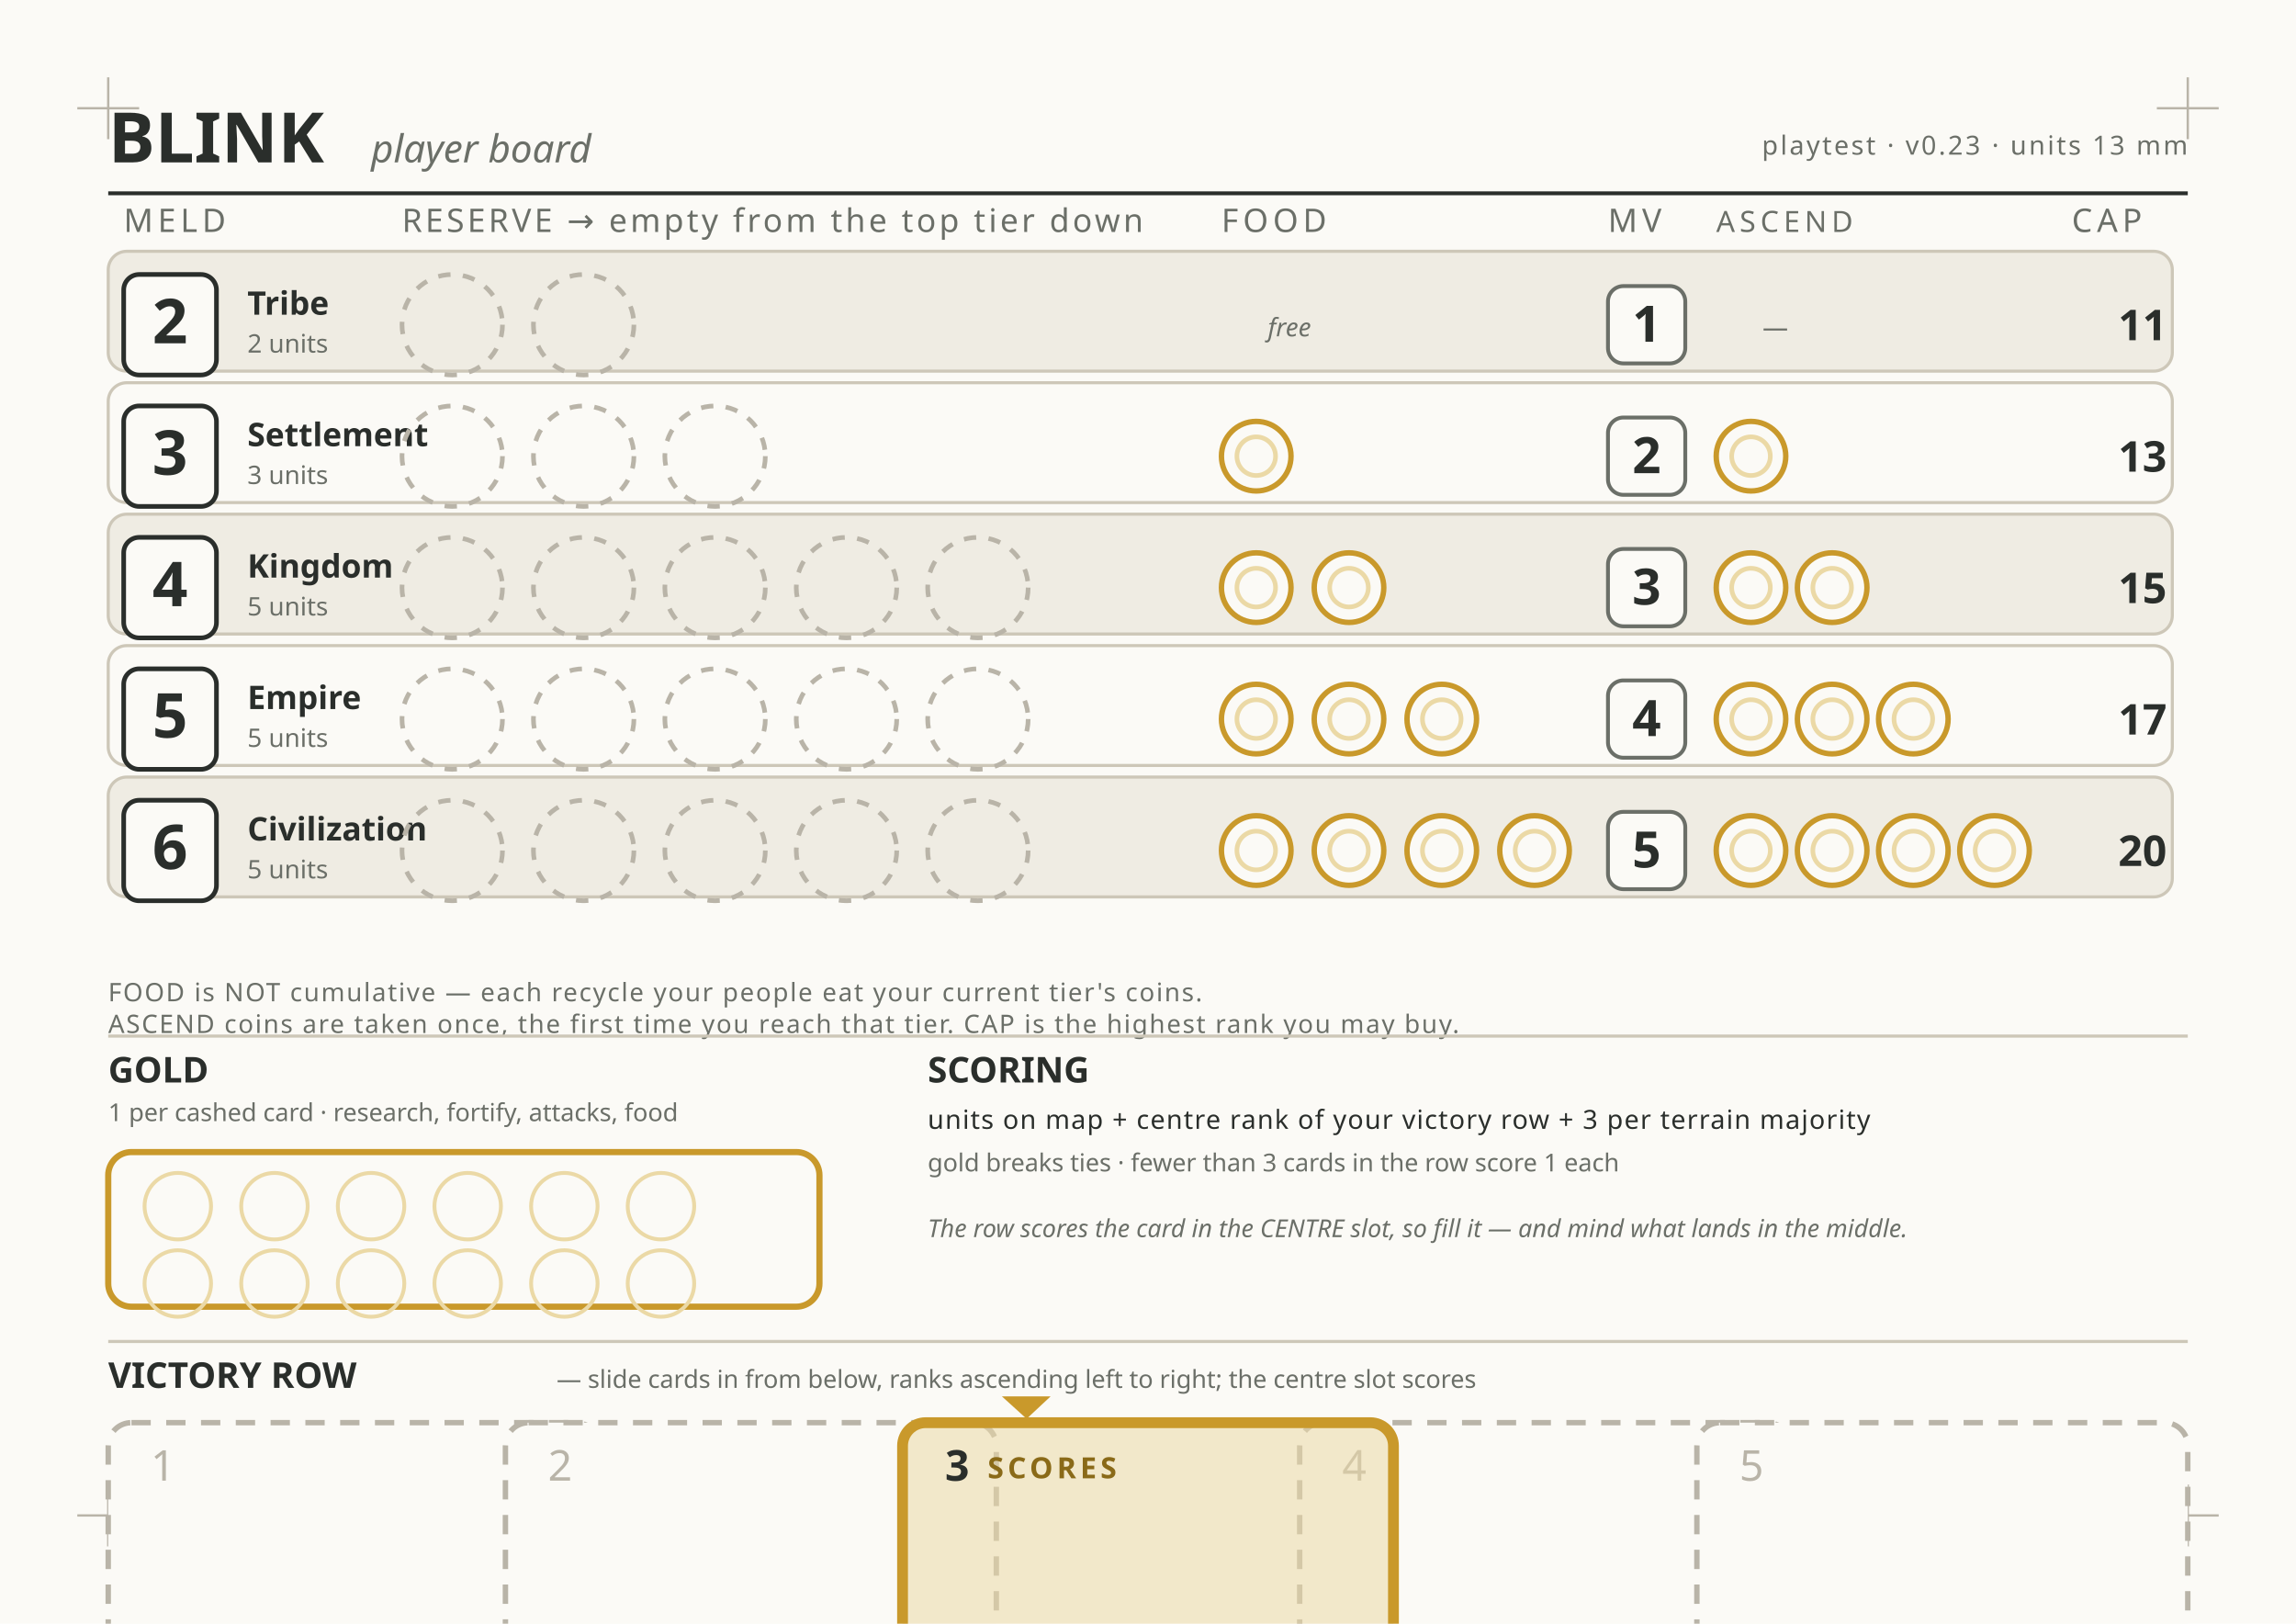
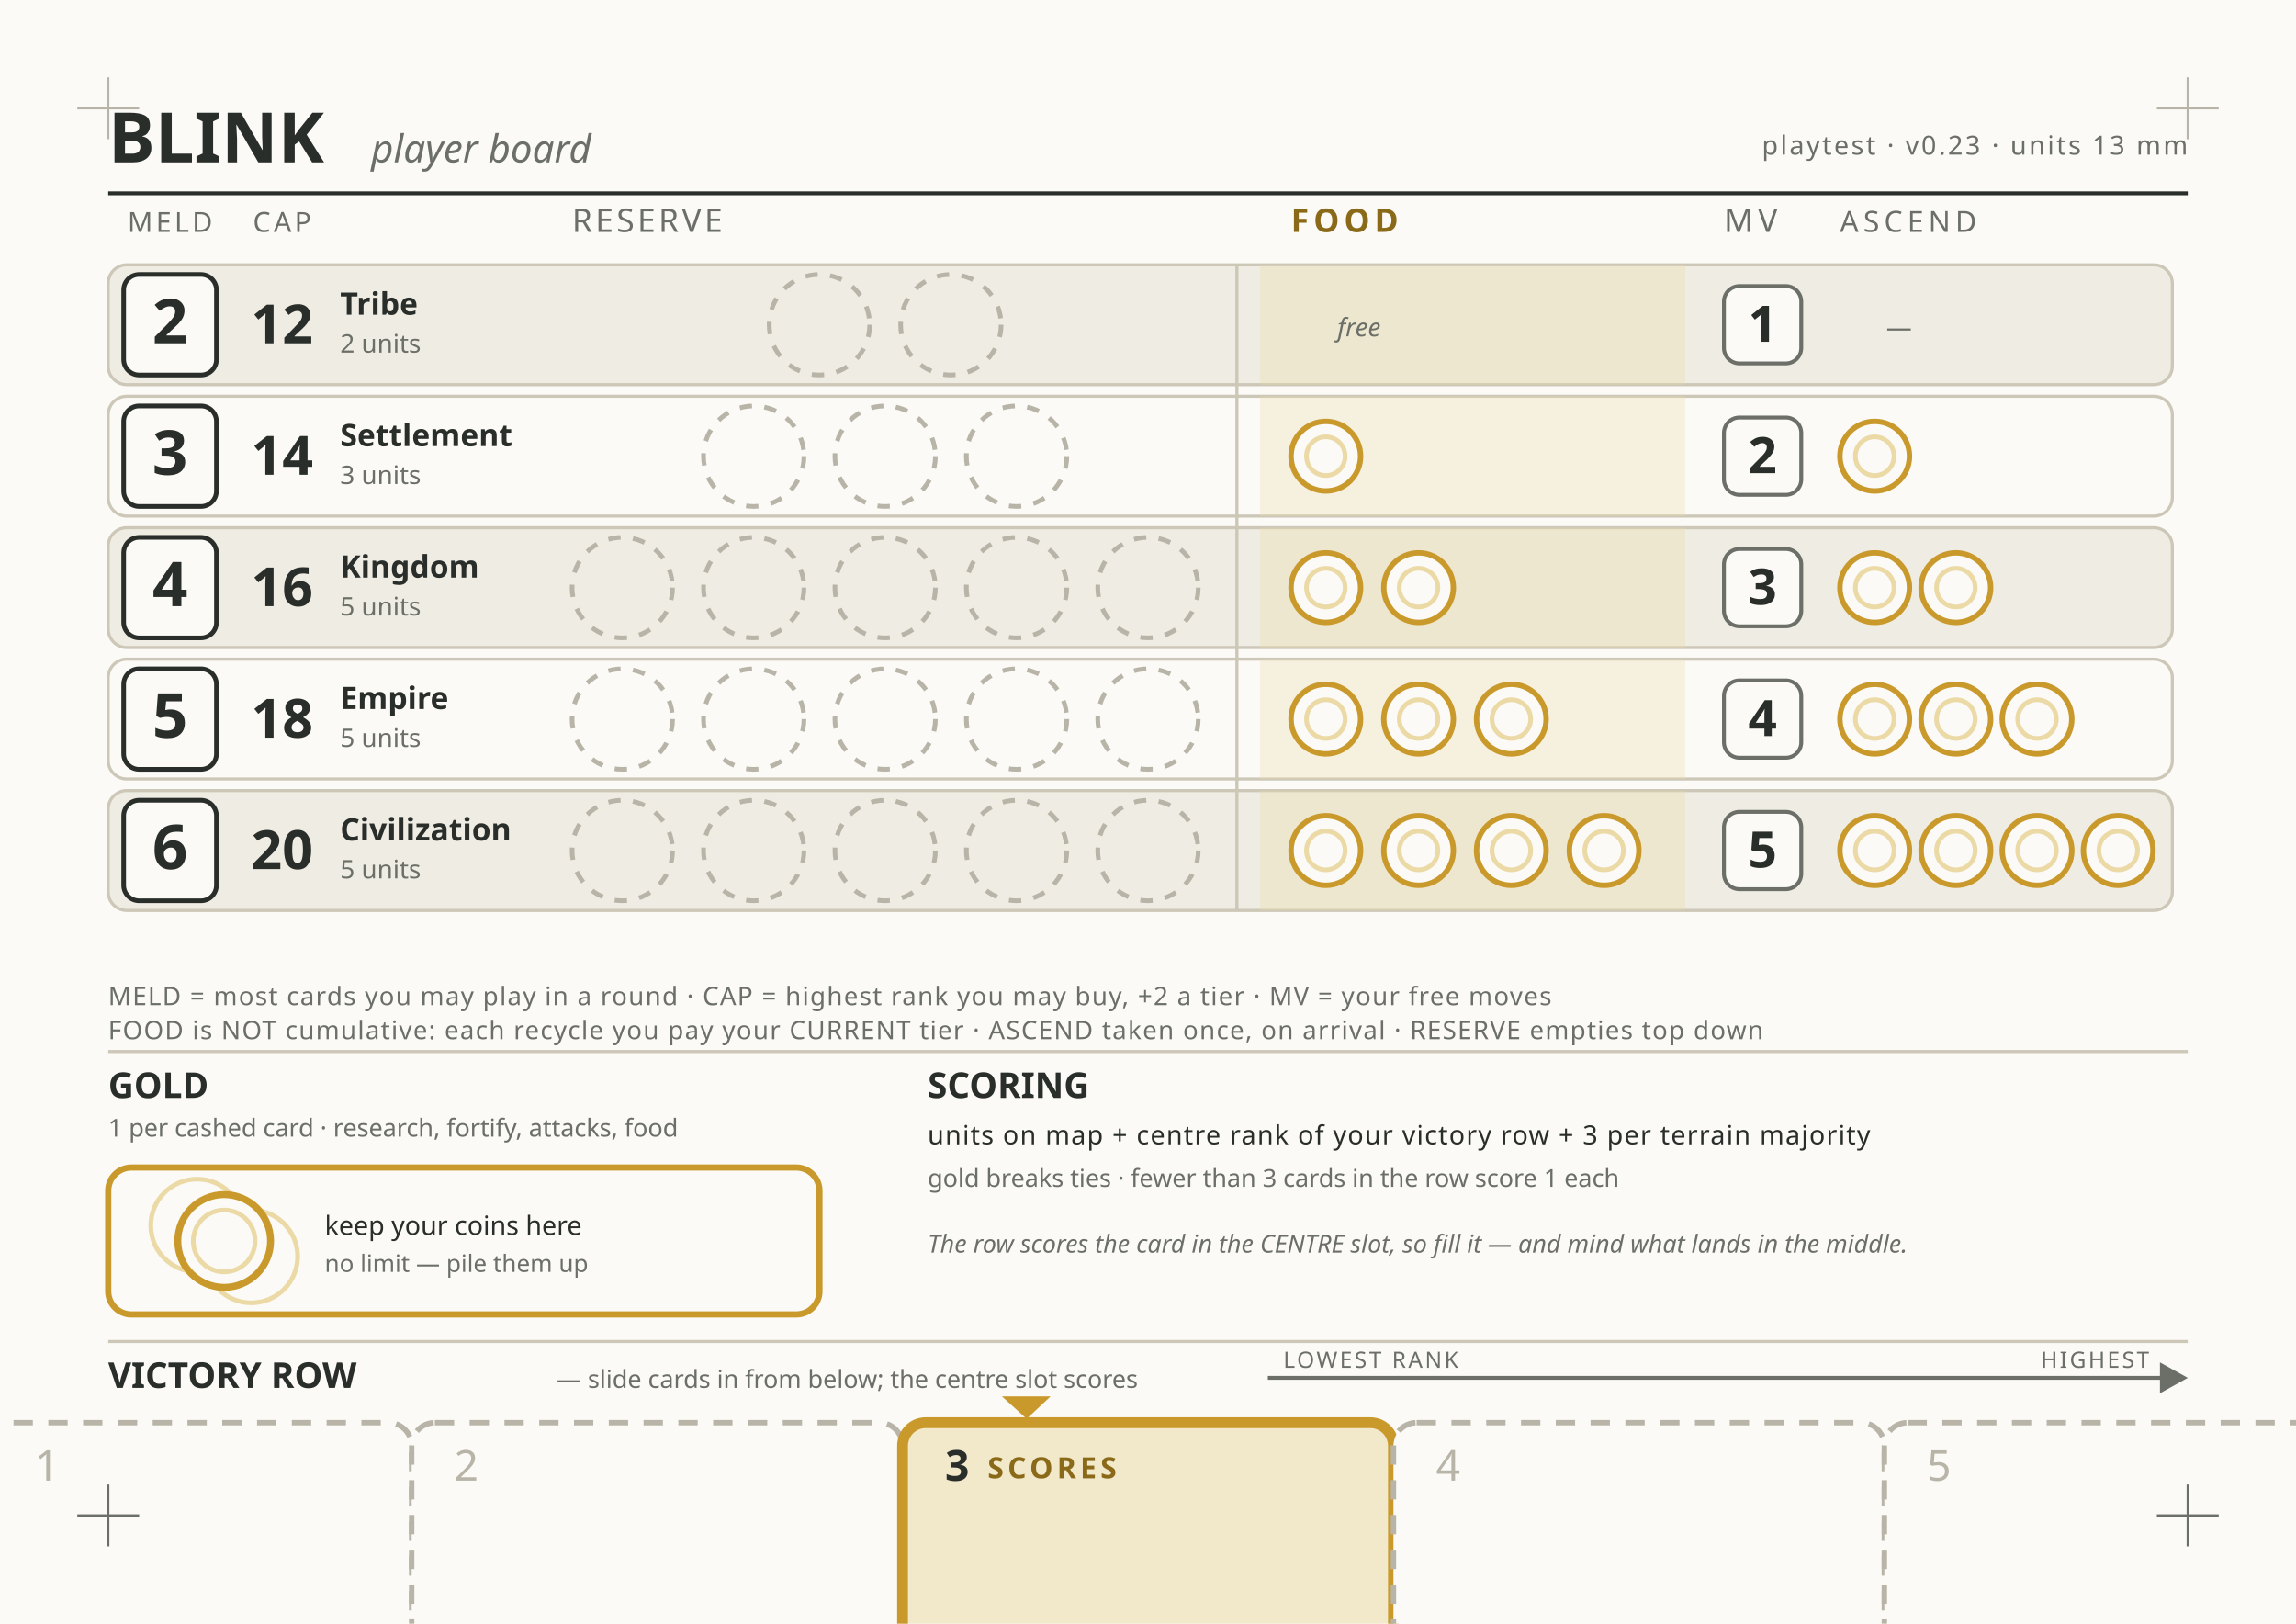
<svg xmlns="http://www.w3.org/2000/svg" width="297.0mm" height="210.0mm" viewBox="0 0 297.0 210.0">
  <rect x="0" y="0" width="297.0" height="210.0" fill="#FBFAF6" />
  <path d="M10.0 14.0 h8 M14.0 10.0 v8" stroke="#B9B4A8" stroke-width="0.3" />
  <path d="M279.0 14.0 h8 M283.0 10.0 v8" stroke="#B9B4A8" stroke-width="0.3" />
  <path d="M10.0 196.0 h8 M14.0 192.0 v8" stroke="#B9B4A8" stroke-width="0.3" />
  <path d="M279.0 196.0 h8 M283.0 192.0 v8" stroke="#B9B4A8" stroke-width="0.3" />
  <text x="14.00" y="21.00" font-family="IBM Plex Sans" font-size="9" fill="#2A2E2B" text-anchor="start" font-weight="600" letter-spacing="0" style="">BLINK</text>
  <text x="48.00" y="21.00" font-family="IBM Plex Sans" font-size="5" fill="#6B6F68" text-anchor="start" font-weight="400" letter-spacing="0" style="font-style:italic">player board</text>
  <text x="283.00" y="20.00" font-family="IBM Plex Mono" font-size="3.4" fill="#6B6F68" text-anchor="end" font-weight="400" letter-spacing="0.3" style="">playtest · v0.23 · units 13 mm</text>
  <line x1="14.0" y1="25.0" x2="283.0" y2="25.0" stroke="#2A2E2B" stroke-width="0.5" />
-   <text x="158.00" y="30.00" font-family="IBM Plex Mono" font-size="4.2" fill="#6B6F68" text-anchor="start" font-weight="400" letter-spacing="0.6" style="">FOOD</text>
-   <text x="208.00" y="30.00" font-family="IBM Plex Mono" font-size="4.2" fill="#6B6F68" text-anchor="start" font-weight="400" letter-spacing="0.6" style="">MV</text>
-   <text x="222.00" y="30.00" font-family="IBM Plex Mono" font-size="3.8" fill="#6B6F68" text-anchor="start" font-weight="400" letter-spacing="0.6" style="">ASCEND</text>
-   <text x="268.00" y="30.00" font-family="IBM Plex Mono" font-size="4.2" fill="#6B6F68" text-anchor="start" font-weight="400" letter-spacing="0.6" style="">CAP</text>
-   <text x="16.00" y="30.00" font-family="IBM Plex Mono" font-size="4.2" fill="#6B6F68" text-anchor="start" font-weight="400" letter-spacing="0.6" style="">MELD</text>
-   <text x="52.00" y="30.00" font-family="IBM Plex Mono" font-size="4.2" fill="#6B6F68" text-anchor="start" font-weight="400" letter-spacing="0.4" style="">RESERVE  →  empty from the top tier down</text>
-   <rect x="14.0" y="32.5" width="267.0" height="15.5" rx="2.4" fill="#EFECE3" stroke="#CDC7B8" stroke-width="0.4" />
+   <text x="22.00" y="30.00" font-family="IBM Plex Mono" font-size="3.6" fill="#6B6F68" text-anchor="middle" font-weight="400" letter-spacing="0.4" style="">MELD</text>
+   <text x="36.50" y="30.00" font-family="IBM Plex Mono" font-size="3.6" fill="#6B6F68" text-anchor="middle" font-weight="400" letter-spacing="0.4" style="">CAP</text>
+   <text x="74.00" y="30.00" font-family="IBM Plex Mono" font-size="4.2" fill="#6B6F68" text-anchor="start" font-weight="400" letter-spacing="0.4" style="">RESERVE</text>
+   <text x="167.00" y="30.00" font-family="IBM Plex Mono" font-size="4.2" fill="#8A6A18" text-anchor="start" font-weight="600" letter-spacing="0.6" style="">FOOD</text>
+   <text x="223.00" y="30.00" font-family="IBM Plex Mono" font-size="4.2" fill="#6B6F68" text-anchor="start" font-weight="400" letter-spacing="0.6" style="">MV</text>
+   <text x="238.00" y="30.00" font-family="IBM Plex Mono" font-size="3.8" fill="#6B6F68" text-anchor="start" font-weight="400" letter-spacing="0.6" style="">ASCEND</text>
+   <rect x="14.0" y="34.25" width="267.0" height="15.5" rx="2.4" fill="#EFECE3" stroke="#CDC7B8" stroke-width="0.4" />
+   <rect x="163.0" y="34.25" width="55.0" height="15.5" fill="#EBD9A6" fill-opacity="0.3" />
  <rect x="16.0" y="35.5" width="12" height="13.0" rx="2" fill="#FBFAF6" stroke="#2A2E2B" stroke-width="0.6" />
  <text x="22.00" y="44.40" font-family="IBM Plex Sans" font-size="8" fill="#2A2E2B" text-anchor="middle" font-weight="600" letter-spacing="0" style="">2</text>
-   <text x="32.00" y="40.70" font-family="IBM Plex Sans" font-size="4.2" fill="#2A2E2B" text-anchor="start" font-weight="600" letter-spacing="0" style="">Tribe</text>
-   <text x="32.00" y="45.60" font-family="IBM Plex Mono" font-size="3.3" fill="#6B6F68" text-anchor="start" font-weight="400" letter-spacing="0" style="">2 units</text>
-   <circle cx="58.50" cy="42.00" r="6.50" fill="none" stroke="#B9B4A8" stroke-width="0.6" stroke-dasharray="1.6 1.6" />
-   <circle cx="75.50" cy="42.00" r="6.50" fill="none" stroke="#B9B4A8" stroke-width="0.6" stroke-dasharray="1.6 1.6" />
-   <text x="164.00" y="43.50" font-family="IBM Plex Mono" font-size="3.3" fill="#6B6F68" text-anchor="start" font-weight="400" letter-spacing="0" style="font-style:italic">free</text>
-   <rect x="208.0" y="37.0" width="10" height="10.0" rx="2" fill="#FBFAF6" stroke="#6B6F68" stroke-width="0.5" />
-   <text x="213.00" y="44.20" font-family="IBM Plex Sans" font-size="6.5" fill="#2A2E2B" text-anchor="middle" font-weight="600" letter-spacing="0" style="">1</text>
-   <text x="228.00" y="43.50" font-family="IBM Plex Mono" font-size="3.3" fill="#6B6F68" text-anchor="start" font-weight="400" letter-spacing="0" style="">—</text>
-   <text x="274.00" y="44.00" font-family="IBM Plex Sans" font-size="5.5" fill="#2A2E2B" text-anchor="start" font-weight="600" letter-spacing="0" style="">11</text>
-   <rect x="14.0" y="49.5" width="267.0" height="15.5" rx="2.4" fill="#FBFAF6" stroke="#CDC7B8" stroke-width="0.4" />
+   <text x="36.50" y="44.40" font-family="IBM Plex Sans" font-size="7" fill="#2A2E2B" text-anchor="middle" font-weight="600" letter-spacing="0" style="">12</text>
+   <text x="44.00" y="40.70" font-family="IBM Plex Sans" font-size="4.0" fill="#2A2E2B" text-anchor="start" font-weight="600" letter-spacing="0" style="">Tribe</text>
+   <text x="44.00" y="45.60" font-family="IBM Plex Mono" font-size="3.3" fill="#6B6F68" text-anchor="start" font-weight="400" letter-spacing="0" style="">2 units</text>
+   <circle cx="106.00" cy="42.00" r="6.50" fill="none" stroke="#B9B4A8" stroke-width="0.6" stroke-dasharray="1.6 1.6" />
+   <circle cx="123.00" cy="42.00" r="6.50" fill="none" stroke="#B9B4A8" stroke-width="0.6" stroke-dasharray="1.6 1.6" />
+   <text x="173.00" y="43.50" font-family="IBM Plex Mono" font-size="3.3" fill="#6B6F68" text-anchor="start" font-weight="400" letter-spacing="0" style="font-style:italic">free</text>
+   <rect x="223.0" y="37.0" width="10" height="10.0" rx="2" fill="#FBFAF6" stroke="#6B6F68" stroke-width="0.5" />
+   <text x="228.00" y="44.20" font-family="IBM Plex Sans" font-size="6.5" fill="#2A2E2B" text-anchor="middle" font-weight="600" letter-spacing="0" style="">1</text>
+   <text x="244.00" y="43.50" font-family="IBM Plex Mono" font-size="3.3" fill="#6B6F68" text-anchor="start" font-weight="400" letter-spacing="0" style="">—</text>
+   <rect x="14.0" y="51.25" width="267.0" height="15.5" rx="2.4" fill="#FBFAF6" stroke="#CDC7B8" stroke-width="0.4" />
+   <rect x="163.0" y="51.25" width="55.0" height="15.5" fill="#EBD9A6" fill-opacity="0.3" />
  <rect x="16.0" y="52.5" width="12" height="13.0" rx="2" fill="#FBFAF6" stroke="#2A2E2B" stroke-width="0.6" />
  <text x="22.00" y="61.40" font-family="IBM Plex Sans" font-size="8" fill="#2A2E2B" text-anchor="middle" font-weight="600" letter-spacing="0" style="">3</text>
-   <text x="32.00" y="57.70" font-family="IBM Plex Sans" font-size="4.2" fill="#2A2E2B" text-anchor="start" font-weight="600" letter-spacing="0" style="">Settlement</text>
-   <text x="32.00" y="62.60" font-family="IBM Plex Mono" font-size="3.3" fill="#6B6F68" text-anchor="start" font-weight="400" letter-spacing="0" style="">3 units</text>
-   <circle cx="58.50" cy="59.00" r="6.50" fill="none" stroke="#B9B4A8" stroke-width="0.6" stroke-dasharray="1.6 1.6" />
-   <circle cx="75.50" cy="59.00" r="6.50" fill="none" stroke="#B9B4A8" stroke-width="0.6" stroke-dasharray="1.6 1.6" />
-   <circle cx="92.50" cy="59.00" r="6.50" fill="none" stroke="#B9B4A8" stroke-width="0.6" stroke-dasharray="1.6 1.6" />
-   <circle cx="162.50" cy="59.00" r="4.50" fill="#FBFAF6" stroke="#C9992B" stroke-width="0.7" />
-   <circle cx="162.50" cy="59.00" r="2.50" fill="none" stroke="#EBD9A6" stroke-width="0.6" />
-   <rect x="208.0" y="54.0" width="10" height="10.0" rx="2" fill="#FBFAF6" stroke="#6B6F68" stroke-width="0.5" />
-   <text x="213.00" y="61.20" font-family="IBM Plex Sans" font-size="6.5" fill="#2A2E2B" text-anchor="middle" font-weight="600" letter-spacing="0" style="">2</text>
-   <circle cx="226.50" cy="59.00" r="4.50" fill="#FBFAF6" stroke="#C9992B" stroke-width="0.7" />
-   <circle cx="226.50" cy="59.00" r="2.50" fill="none" stroke="#EBD9A6" stroke-width="0.6" />
-   <text x="274.00" y="61.00" font-family="IBM Plex Sans" font-size="5.5" fill="#2A2E2B" text-anchor="start" font-weight="600" letter-spacing="0" style="">13</text>
-   <rect x="14.0" y="66.5" width="267.0" height="15.5" rx="2.4" fill="#EFECE3" stroke="#CDC7B8" stroke-width="0.4" />
+   <text x="36.50" y="61.40" font-family="IBM Plex Sans" font-size="7" fill="#2A2E2B" text-anchor="middle" font-weight="600" letter-spacing="0" style="">14</text>
+   <text x="44.00" y="57.70" font-family="IBM Plex Sans" font-size="4.0" fill="#2A2E2B" text-anchor="start" font-weight="600" letter-spacing="0" style="">Settlement</text>
+   <text x="44.00" y="62.60" font-family="IBM Plex Mono" font-size="3.3" fill="#6B6F68" text-anchor="start" font-weight="400" letter-spacing="0" style="">3 units</text>
+   <circle cx="97.50" cy="59.00" r="6.50" fill="none" stroke="#B9B4A8" stroke-width="0.6" stroke-dasharray="1.6 1.6" />
+   <circle cx="114.50" cy="59.00" r="6.50" fill="none" stroke="#B9B4A8" stroke-width="0.6" stroke-dasharray="1.6 1.6" />
+   <circle cx="131.50" cy="59.00" r="6.50" fill="none" stroke="#B9B4A8" stroke-width="0.6" stroke-dasharray="1.6 1.6" />
+   <circle cx="171.50" cy="59.00" r="4.50" fill="#FBFAF6" stroke="#C9992B" stroke-width="0.7" />
+   <circle cx="171.50" cy="59.00" r="2.50" fill="none" stroke="#EBD9A6" stroke-width="0.6" />
+   <rect x="223.0" y="54.0" width="10" height="10.0" rx="2" fill="#FBFAF6" stroke="#6B6F68" stroke-width="0.5" />
+   <text x="228.00" y="61.20" font-family="IBM Plex Sans" font-size="6.5" fill="#2A2E2B" text-anchor="middle" font-weight="600" letter-spacing="0" style="">2</text>
+   <circle cx="242.50" cy="59.00" r="4.50" fill="#FBFAF6" stroke="#C9992B" stroke-width="0.7" />
+   <circle cx="242.50" cy="59.00" r="2.50" fill="none" stroke="#EBD9A6" stroke-width="0.6" />
+   <rect x="14.0" y="68.25" width="267.0" height="15.5" rx="2.4" fill="#EFECE3" stroke="#CDC7B8" stroke-width="0.4" />
+   <rect x="163.0" y="68.25" width="55.0" height="15.5" fill="#EBD9A6" fill-opacity="0.3" />
  <rect x="16.0" y="69.5" width="12" height="13.0" rx="2" fill="#FBFAF6" stroke="#2A2E2B" stroke-width="0.6" />
  <text x="22.00" y="78.40" font-family="IBM Plex Sans" font-size="8" fill="#2A2E2B" text-anchor="middle" font-weight="600" letter-spacing="0" style="">4</text>
-   <text x="32.00" y="74.70" font-family="IBM Plex Sans" font-size="4.2" fill="#2A2E2B" text-anchor="start" font-weight="600" letter-spacing="0" style="">Kingdom</text>
-   <text x="32.00" y="79.60" font-family="IBM Plex Mono" font-size="3.3" fill="#6B6F68" text-anchor="start" font-weight="400" letter-spacing="0" style="">5 units</text>
-   <circle cx="58.50" cy="76.00" r="6.50" fill="none" stroke="#B9B4A8" stroke-width="0.6" stroke-dasharray="1.6 1.6" />
-   <circle cx="75.50" cy="76.00" r="6.50" fill="none" stroke="#B9B4A8" stroke-width="0.6" stroke-dasharray="1.6 1.6" />
-   <circle cx="92.50" cy="76.00" r="6.50" fill="none" stroke="#B9B4A8" stroke-width="0.6" stroke-dasharray="1.6 1.6" />
-   <circle cx="109.50" cy="76.00" r="6.50" fill="none" stroke="#B9B4A8" stroke-width="0.6" stroke-dasharray="1.6 1.6" />
-   <circle cx="126.50" cy="76.00" r="6.50" fill="none" stroke="#B9B4A8" stroke-width="0.6" stroke-dasharray="1.6 1.6" />
-   <circle cx="162.50" cy="76.00" r="4.50" fill="#FBFAF6" stroke="#C9992B" stroke-width="0.7" />
-   <circle cx="162.50" cy="76.00" r="2.50" fill="none" stroke="#EBD9A6" stroke-width="0.6" />
-   <circle cx="174.50" cy="76.00" r="4.50" fill="#FBFAF6" stroke="#C9992B" stroke-width="0.7" />
-   <circle cx="174.50" cy="76.00" r="2.50" fill="none" stroke="#EBD9A6" stroke-width="0.6" />
-   <rect x="208.0" y="71.0" width="10" height="10.0" rx="2" fill="#FBFAF6" stroke="#6B6F68" stroke-width="0.5" />
-   <text x="213.00" y="78.20" font-family="IBM Plex Sans" font-size="6.5" fill="#2A2E2B" text-anchor="middle" font-weight="600" letter-spacing="0" style="">3</text>
-   <circle cx="226.50" cy="76.00" r="4.50" fill="#FBFAF6" stroke="#C9992B" stroke-width="0.7" />
-   <circle cx="226.50" cy="76.00" r="2.50" fill="none" stroke="#EBD9A6" stroke-width="0.6" />
-   <circle cx="237.00" cy="76.00" r="4.50" fill="#FBFAF6" stroke="#C9992B" stroke-width="0.7" />
-   <circle cx="237.00" cy="76.00" r="2.50" fill="none" stroke="#EBD9A6" stroke-width="0.6" />
-   <text x="274.00" y="78.00" font-family="IBM Plex Sans" font-size="5.5" fill="#2A2E2B" text-anchor="start" font-weight="600" letter-spacing="0" style="">15</text>
-   <rect x="14.0" y="83.5" width="267.0" height="15.5" rx="2.4" fill="#FBFAF6" stroke="#CDC7B8" stroke-width="0.4" />
+   <text x="36.50" y="78.40" font-family="IBM Plex Sans" font-size="7" fill="#2A2E2B" text-anchor="middle" font-weight="600" letter-spacing="0" style="">16</text>
+   <text x="44.00" y="74.70" font-family="IBM Plex Sans" font-size="4.0" fill="#2A2E2B" text-anchor="start" font-weight="600" letter-spacing="0" style="">Kingdom</text>
+   <text x="44.00" y="79.60" font-family="IBM Plex Mono" font-size="3.3" fill="#6B6F68" text-anchor="start" font-weight="400" letter-spacing="0" style="">5 units</text>
+   <circle cx="80.50" cy="76.00" r="6.50" fill="none" stroke="#B9B4A8" stroke-width="0.6" stroke-dasharray="1.6 1.6" />
+   <circle cx="97.50" cy="76.00" r="6.50" fill="none" stroke="#B9B4A8" stroke-width="0.6" stroke-dasharray="1.6 1.6" />
+   <circle cx="114.50" cy="76.00" r="6.50" fill="none" stroke="#B9B4A8" stroke-width="0.6" stroke-dasharray="1.6 1.6" />
+   <circle cx="131.50" cy="76.00" r="6.50" fill="none" stroke="#B9B4A8" stroke-width="0.6" stroke-dasharray="1.6 1.6" />
+   <circle cx="148.50" cy="76.00" r="6.50" fill="none" stroke="#B9B4A8" stroke-width="0.6" stroke-dasharray="1.6 1.6" />
+   <circle cx="171.50" cy="76.00" r="4.50" fill="#FBFAF6" stroke="#C9992B" stroke-width="0.7" />
+   <circle cx="171.50" cy="76.00" r="2.50" fill="none" stroke="#EBD9A6" stroke-width="0.6" />
+   <circle cx="183.50" cy="76.00" r="4.50" fill="#FBFAF6" stroke="#C9992B" stroke-width="0.7" />
+   <circle cx="183.50" cy="76.00" r="2.50" fill="none" stroke="#EBD9A6" stroke-width="0.6" />
+   <rect x="223.0" y="71.0" width="10" height="10.0" rx="2" fill="#FBFAF6" stroke="#6B6F68" stroke-width="0.5" />
+   <text x="228.00" y="78.20" font-family="IBM Plex Sans" font-size="6.5" fill="#2A2E2B" text-anchor="middle" font-weight="600" letter-spacing="0" style="">3</text>
+   <circle cx="242.50" cy="76.00" r="4.50" fill="#FBFAF6" stroke="#C9992B" stroke-width="0.7" />
+   <circle cx="242.50" cy="76.00" r="2.50" fill="none" stroke="#EBD9A6" stroke-width="0.6" />
+   <circle cx="253.00" cy="76.00" r="4.50" fill="#FBFAF6" stroke="#C9992B" stroke-width="0.7" />
+   <circle cx="253.00" cy="76.00" r="2.50" fill="none" stroke="#EBD9A6" stroke-width="0.6" />
+   <rect x="14.0" y="85.25" width="267.0" height="15.5" rx="2.4" fill="#FBFAF6" stroke="#CDC7B8" stroke-width="0.4" />
+   <rect x="163.0" y="85.25" width="55.0" height="15.5" fill="#EBD9A6" fill-opacity="0.3" />
  <rect x="16.0" y="86.5" width="12" height="13.0" rx="2" fill="#FBFAF6" stroke="#2A2E2B" stroke-width="0.6" />
  <text x="22.00" y="95.40" font-family="IBM Plex Sans" font-size="8" fill="#2A2E2B" text-anchor="middle" font-weight="600" letter-spacing="0" style="">5</text>
-   <text x="32.00" y="91.70" font-family="IBM Plex Sans" font-size="4.2" fill="#2A2E2B" text-anchor="start" font-weight="600" letter-spacing="0" style="">Empire</text>
-   <text x="32.00" y="96.60" font-family="IBM Plex Mono" font-size="3.3" fill="#6B6F68" text-anchor="start" font-weight="400" letter-spacing="0" style="">5 units</text>
-   <circle cx="58.50" cy="93.00" r="6.50" fill="none" stroke="#B9B4A8" stroke-width="0.6" stroke-dasharray="1.6 1.6" />
-   <circle cx="75.50" cy="93.00" r="6.50" fill="none" stroke="#B9B4A8" stroke-width="0.6" stroke-dasharray="1.6 1.6" />
-   <circle cx="92.50" cy="93.00" r="6.50" fill="none" stroke="#B9B4A8" stroke-width="0.6" stroke-dasharray="1.6 1.6" />
-   <circle cx="109.50" cy="93.00" r="6.50" fill="none" stroke="#B9B4A8" stroke-width="0.6" stroke-dasharray="1.6 1.6" />
-   <circle cx="126.50" cy="93.00" r="6.50" fill="none" stroke="#B9B4A8" stroke-width="0.6" stroke-dasharray="1.6 1.6" />
-   <circle cx="162.50" cy="93.00" r="4.50" fill="#FBFAF6" stroke="#C9992B" stroke-width="0.7" />
-   <circle cx="162.50" cy="93.00" r="2.50" fill="none" stroke="#EBD9A6" stroke-width="0.6" />
-   <circle cx="174.50" cy="93.00" r="4.50" fill="#FBFAF6" stroke="#C9992B" stroke-width="0.7" />
-   <circle cx="174.50" cy="93.00" r="2.50" fill="none" stroke="#EBD9A6" stroke-width="0.6" />
-   <circle cx="186.50" cy="93.00" r="4.50" fill="#FBFAF6" stroke="#C9992B" stroke-width="0.7" />
-   <circle cx="186.50" cy="93.00" r="2.50" fill="none" stroke="#EBD9A6" stroke-width="0.6" />
-   <rect x="208.0" y="88.0" width="10" height="10.0" rx="2" fill="#FBFAF6" stroke="#6B6F68" stroke-width="0.5" />
-   <text x="213.00" y="95.20" font-family="IBM Plex Sans" font-size="6.5" fill="#2A2E2B" text-anchor="middle" font-weight="600" letter-spacing="0" style="">4</text>
-   <circle cx="226.50" cy="93.00" r="4.50" fill="#FBFAF6" stroke="#C9992B" stroke-width="0.7" />
-   <circle cx="226.50" cy="93.00" r="2.50" fill="none" stroke="#EBD9A6" stroke-width="0.6" />
-   <circle cx="237.00" cy="93.00" r="4.50" fill="#FBFAF6" stroke="#C9992B" stroke-width="0.7" />
-   <circle cx="237.00" cy="93.00" r="2.50" fill="none" stroke="#EBD9A6" stroke-width="0.6" />
-   <circle cx="247.50" cy="93.00" r="4.50" fill="#FBFAF6" stroke="#C9992B" stroke-width="0.7" />
-   <circle cx="247.50" cy="93.00" r="2.50" fill="none" stroke="#EBD9A6" stroke-width="0.6" />
-   <text x="274.00" y="95.00" font-family="IBM Plex Sans" font-size="5.5" fill="#2A2E2B" text-anchor="start" font-weight="600" letter-spacing="0" style="">17</text>
-   <rect x="14.0" y="100.5" width="267.0" height="15.5" rx="2.4" fill="#EFECE3" stroke="#CDC7B8" stroke-width="0.4" />
+   <text x="36.50" y="95.40" font-family="IBM Plex Sans" font-size="7" fill="#2A2E2B" text-anchor="middle" font-weight="600" letter-spacing="0" style="">18</text>
+   <text x="44.00" y="91.70" font-family="IBM Plex Sans" font-size="4.0" fill="#2A2E2B" text-anchor="start" font-weight="600" letter-spacing="0" style="">Empire</text>
+   <text x="44.00" y="96.60" font-family="IBM Plex Mono" font-size="3.3" fill="#6B6F68" text-anchor="start" font-weight="400" letter-spacing="0" style="">5 units</text>
+   <circle cx="80.50" cy="93.00" r="6.50" fill="none" stroke="#B9B4A8" stroke-width="0.6" stroke-dasharray="1.6 1.6" />
+   <circle cx="97.50" cy="93.00" r="6.50" fill="none" stroke="#B9B4A8" stroke-width="0.6" stroke-dasharray="1.6 1.6" />
+   <circle cx="114.50" cy="93.00" r="6.50" fill="none" stroke="#B9B4A8" stroke-width="0.6" stroke-dasharray="1.6 1.6" />
+   <circle cx="131.50" cy="93.00" r="6.50" fill="none" stroke="#B9B4A8" stroke-width="0.6" stroke-dasharray="1.6 1.6" />
+   <circle cx="148.50" cy="93.00" r="6.50" fill="none" stroke="#B9B4A8" stroke-width="0.6" stroke-dasharray="1.6 1.6" />
+   <circle cx="171.50" cy="93.00" r="4.50" fill="#FBFAF6" stroke="#C9992B" stroke-width="0.7" />
+   <circle cx="171.50" cy="93.00" r="2.50" fill="none" stroke="#EBD9A6" stroke-width="0.6" />
+   <circle cx="183.50" cy="93.00" r="4.50" fill="#FBFAF6" stroke="#C9992B" stroke-width="0.7" />
+   <circle cx="183.50" cy="93.00" r="2.50" fill="none" stroke="#EBD9A6" stroke-width="0.6" />
+   <circle cx="195.50" cy="93.00" r="4.50" fill="#FBFAF6" stroke="#C9992B" stroke-width="0.7" />
+   <circle cx="195.50" cy="93.00" r="2.50" fill="none" stroke="#EBD9A6" stroke-width="0.6" />
+   <rect x="223.0" y="88.0" width="10" height="10.0" rx="2" fill="#FBFAF6" stroke="#6B6F68" stroke-width="0.5" />
+   <text x="228.00" y="95.20" font-family="IBM Plex Sans" font-size="6.5" fill="#2A2E2B" text-anchor="middle" font-weight="600" letter-spacing="0" style="">4</text>
+   <circle cx="242.50" cy="93.00" r="4.50" fill="#FBFAF6" stroke="#C9992B" stroke-width="0.7" />
+   <circle cx="242.50" cy="93.00" r="2.50" fill="none" stroke="#EBD9A6" stroke-width="0.6" />
+   <circle cx="253.00" cy="93.00" r="4.50" fill="#FBFAF6" stroke="#C9992B" stroke-width="0.7" />
+   <circle cx="253.00" cy="93.00" r="2.50" fill="none" stroke="#EBD9A6" stroke-width="0.6" />
+   <circle cx="263.50" cy="93.00" r="4.50" fill="#FBFAF6" stroke="#C9992B" stroke-width="0.7" />
+   <circle cx="263.50" cy="93.00" r="2.50" fill="none" stroke="#EBD9A6" stroke-width="0.6" />
+   <rect x="14.0" y="102.25" width="267.0" height="15.5" rx="2.4" fill="#EFECE3" stroke="#CDC7B8" stroke-width="0.4" />
+   <rect x="163.0" y="102.25" width="55.0" height="15.5" fill="#EBD9A6" fill-opacity="0.3" />
  <rect x="16.0" y="103.5" width="12" height="13.0" rx="2" fill="#FBFAF6" stroke="#2A2E2B" stroke-width="0.6" />
  <text x="22.00" y="112.40" font-family="IBM Plex Sans" font-size="8" fill="#2A2E2B" text-anchor="middle" font-weight="600" letter-spacing="0" style="">6</text>
-   <text x="32.00" y="108.70" font-family="IBM Plex Sans" font-size="4.2" fill="#2A2E2B" text-anchor="start" font-weight="600" letter-spacing="0" style="">Civilization</text>
-   <text x="32.00" y="113.60" font-family="IBM Plex Mono" font-size="3.3" fill="#6B6F68" text-anchor="start" font-weight="400" letter-spacing="0" style="">5 units</text>
-   <circle cx="58.50" cy="110.00" r="6.50" fill="none" stroke="#B9B4A8" stroke-width="0.6" stroke-dasharray="1.6 1.6" />
-   <circle cx="75.50" cy="110.00" r="6.50" fill="none" stroke="#B9B4A8" stroke-width="0.6" stroke-dasharray="1.6 1.6" />
-   <circle cx="92.50" cy="110.00" r="6.50" fill="none" stroke="#B9B4A8" stroke-width="0.6" stroke-dasharray="1.6 1.6" />
-   <circle cx="109.50" cy="110.00" r="6.50" fill="none" stroke="#B9B4A8" stroke-width="0.6" stroke-dasharray="1.6 1.6" />
-   <circle cx="126.50" cy="110.00" r="6.50" fill="none" stroke="#B9B4A8" stroke-width="0.6" stroke-dasharray="1.6 1.6" />
-   <circle cx="162.50" cy="110.00" r="4.50" fill="#FBFAF6" stroke="#C9992B" stroke-width="0.7" />
-   <circle cx="162.50" cy="110.00" r="2.50" fill="none" stroke="#EBD9A6" stroke-width="0.6" />
-   <circle cx="174.50" cy="110.00" r="4.50" fill="#FBFAF6" stroke="#C9992B" stroke-width="0.7" />
-   <circle cx="174.50" cy="110.00" r="2.50" fill="none" stroke="#EBD9A6" stroke-width="0.6" />
-   <circle cx="186.50" cy="110.00" r="4.50" fill="#FBFAF6" stroke="#C9992B" stroke-width="0.7" />
-   <circle cx="186.50" cy="110.00" r="2.50" fill="none" stroke="#EBD9A6" stroke-width="0.6" />
-   <circle cx="198.50" cy="110.00" r="4.50" fill="#FBFAF6" stroke="#C9992B" stroke-width="0.7" />
-   <circle cx="198.50" cy="110.00" r="2.50" fill="none" stroke="#EBD9A6" stroke-width="0.6" />
-   <rect x="208.0" y="105.0" width="10" height="10.0" rx="2" fill="#FBFAF6" stroke="#6B6F68" stroke-width="0.5" />
-   <text x="213.00" y="112.20" font-family="IBM Plex Sans" font-size="6.5" fill="#2A2E2B" text-anchor="middle" font-weight="600" letter-spacing="0" style="">5</text>
-   <circle cx="226.50" cy="110.00" r="4.50" fill="#FBFAF6" stroke="#C9992B" stroke-width="0.7" />
-   <circle cx="226.50" cy="110.00" r="2.50" fill="none" stroke="#EBD9A6" stroke-width="0.6" />
-   <circle cx="237.00" cy="110.00" r="4.50" fill="#FBFAF6" stroke="#C9992B" stroke-width="0.7" />
-   <circle cx="237.00" cy="110.00" r="2.50" fill="none" stroke="#EBD9A6" stroke-width="0.6" />
-   <circle cx="247.50" cy="110.00" r="4.50" fill="#FBFAF6" stroke="#C9992B" stroke-width="0.7" />
-   <circle cx="247.50" cy="110.00" r="2.50" fill="none" stroke="#EBD9A6" stroke-width="0.6" />
-   <circle cx="258.00" cy="110.00" r="4.50" fill="#FBFAF6" stroke="#C9992B" stroke-width="0.7" />
-   <circle cx="258.00" cy="110.00" r="2.50" fill="none" stroke="#EBD9A6" stroke-width="0.6" />
-   <text x="274.00" y="112.00" font-family="IBM Plex Sans" font-size="5.5" fill="#2A2E2B" text-anchor="start" font-weight="600" letter-spacing="0" style="">20</text>
-   <text x="14.00" y="129.50" font-family="IBM Plex Mono" font-size="3.3" fill="#6B6F68" text-anchor="start" font-weight="400" letter-spacing="0.2" style="">FOOD is NOT cumulative — each recycle your people eat your current tier's coins.</text>
-   <text x="14.00" y="133.60" font-family="IBM Plex Mono" font-size="3.3" fill="#6B6F68" text-anchor="start" font-weight="400" letter-spacing="0.2" style="">ASCEND coins are taken once, the first time you reach that tier. CAP is the highest rank you may buy.</text>
-   <line x1="14.0" y1="134.0" x2="283.0" y2="134.0" stroke="#CDC7B8" stroke-width="0.4" />
-   <text x="14.00" y="140.00" font-family="IBM Plex Sans" font-size="4.6" fill="#2A2E2B" text-anchor="start" font-weight="600" letter-spacing="0" style="">GOLD</text>
-   <text x="14.00" y="145.00" font-family="IBM Plex Mono" font-size="3.2" fill="#6B6F68" text-anchor="start" font-weight="400" letter-spacing="0" style="">1 per cashed card · research, fortify, attacks, food</text>
-   <rect x="14.0" y="149.0" width="92" height="20" rx="3" fill="#FBFAF6" stroke="#C9992B" stroke-width="0.8" />
-   <circle cx="23.00" cy="156.00" r="4.3" fill="none" stroke="#EBD9A6" stroke-width="0.5" />
-   <circle cx="35.50" cy="156.00" r="4.3" fill="none" stroke="#EBD9A6" stroke-width="0.5" />
-   <circle cx="48.00" cy="156.00" r="4.3" fill="none" stroke="#EBD9A6" stroke-width="0.5" />
-   <circle cx="60.50" cy="156.00" r="4.3" fill="none" stroke="#EBD9A6" stroke-width="0.5" />
-   <circle cx="73.00" cy="156.00" r="4.3" fill="none" stroke="#EBD9A6" stroke-width="0.5" />
-   <circle cx="85.50" cy="156.00" r="4.3" fill="none" stroke="#EBD9A6" stroke-width="0.5" />
-   <circle cx="23.00" cy="166.00" r="4.3" fill="none" stroke="#EBD9A6" stroke-width="0.5" />
-   <circle cx="35.50" cy="166.00" r="4.3" fill="none" stroke="#EBD9A6" stroke-width="0.5" />
-   <circle cx="48.00" cy="166.00" r="4.3" fill="none" stroke="#EBD9A6" stroke-width="0.5" />
-   <circle cx="60.50" cy="166.00" r="4.3" fill="none" stroke="#EBD9A6" stroke-width="0.5" />
-   <circle cx="73.00" cy="166.00" r="4.3" fill="none" stroke="#EBD9A6" stroke-width="0.5" />
-   <circle cx="85.50" cy="166.00" r="4.3" fill="none" stroke="#EBD9A6" stroke-width="0.5" />
-   <text x="120.00" y="140.00" font-family="IBM Plex Sans" font-size="4.6" fill="#2A2E2B" text-anchor="start" font-weight="600" letter-spacing="0" style="">SCORING</text>
-   <text x="120.00" y="146.00" font-family="IBM Plex Mono" font-size="3.4" fill="#2A2E2B" text-anchor="start" font-weight="400" letter-spacing="0.15" style="">units on map  +  centre rank of your victory row  +  3 per terrain majority</text>
-   <text x="120.00" y="151.50" font-family="IBM Plex Mono" font-size="3.2" fill="#6B6F68" text-anchor="start" font-weight="400" letter-spacing="0" style="">gold breaks ties · fewer than 3 cards in the row score 1 each</text>
-   <text x="120.00" y="160.00" font-family="IBM Plex Mono" font-size="3.2" fill="#6B6F68" text-anchor="start" font-weight="400" letter-spacing="0" style="font-style:italic">The row scores the card in the CENTRE slot, so fill it — and mind what lands in the middle.</text>
+   <text x="36.50" y="112.40" font-family="IBM Plex Sans" font-size="7" fill="#2A2E2B" text-anchor="middle" font-weight="600" letter-spacing="0" style="">20</text>
+   <text x="44.00" y="108.70" font-family="IBM Plex Sans" font-size="4.0" fill="#2A2E2B" text-anchor="start" font-weight="600" letter-spacing="0" style="">Civilization</text>
+   <text x="44.00" y="113.60" font-family="IBM Plex Mono" font-size="3.3" fill="#6B6F68" text-anchor="start" font-weight="400" letter-spacing="0" style="">5 units</text>
+   <circle cx="80.50" cy="110.00" r="6.50" fill="none" stroke="#B9B4A8" stroke-width="0.6" stroke-dasharray="1.6 1.6" />
+   <circle cx="97.50" cy="110.00" r="6.50" fill="none" stroke="#B9B4A8" stroke-width="0.6" stroke-dasharray="1.6 1.6" />
+   <circle cx="114.50" cy="110.00" r="6.50" fill="none" stroke="#B9B4A8" stroke-width="0.6" stroke-dasharray="1.6 1.6" />
+   <circle cx="131.50" cy="110.00" r="6.50" fill="none" stroke="#B9B4A8" stroke-width="0.6" stroke-dasharray="1.6 1.6" />
+   <circle cx="148.50" cy="110.00" r="6.50" fill="none" stroke="#B9B4A8" stroke-width="0.6" stroke-dasharray="1.6 1.6" />
+   <circle cx="171.50" cy="110.00" r="4.50" fill="#FBFAF6" stroke="#C9992B" stroke-width="0.7" />
+   <circle cx="171.50" cy="110.00" r="2.50" fill="none" stroke="#EBD9A6" stroke-width="0.6" />
+   <circle cx="183.50" cy="110.00" r="4.50" fill="#FBFAF6" stroke="#C9992B" stroke-width="0.7" />
+   <circle cx="183.50" cy="110.00" r="2.50" fill="none" stroke="#EBD9A6" stroke-width="0.6" />
+   <circle cx="195.50" cy="110.00" r="4.50" fill="#FBFAF6" stroke="#C9992B" stroke-width="0.7" />
+   <circle cx="195.50" cy="110.00" r="2.50" fill="none" stroke="#EBD9A6" stroke-width="0.6" />
+   <circle cx="207.50" cy="110.00" r="4.50" fill="#FBFAF6" stroke="#C9992B" stroke-width="0.7" />
+   <circle cx="207.50" cy="110.00" r="2.50" fill="none" stroke="#EBD9A6" stroke-width="0.6" />
+   <rect x="223.0" y="105.0" width="10" height="10.0" rx="2" fill="#FBFAF6" stroke="#6B6F68" stroke-width="0.5" />
+   <text x="228.00" y="112.20" font-family="IBM Plex Sans" font-size="6.5" fill="#2A2E2B" text-anchor="middle" font-weight="600" letter-spacing="0" style="">5</text>
+   <circle cx="242.50" cy="110.00" r="4.50" fill="#FBFAF6" stroke="#C9992B" stroke-width="0.7" />
+   <circle cx="242.50" cy="110.00" r="2.50" fill="none" stroke="#EBD9A6" stroke-width="0.6" />
+   <circle cx="253.00" cy="110.00" r="4.50" fill="#FBFAF6" stroke="#C9992B" stroke-width="0.7" />
+   <circle cx="253.00" cy="110.00" r="2.50" fill="none" stroke="#EBD9A6" stroke-width="0.6" />
+   <circle cx="263.50" cy="110.00" r="4.50" fill="#FBFAF6" stroke="#C9992B" stroke-width="0.7" />
+   <circle cx="263.50" cy="110.00" r="2.50" fill="none" stroke="#EBD9A6" stroke-width="0.6" />
+   <circle cx="274.00" cy="110.00" r="4.50" fill="#FBFAF6" stroke="#C9992B" stroke-width="0.7" />
+   <circle cx="274.00" cy="110.00" r="2.50" fill="none" stroke="#EBD9A6" stroke-width="0.6" />
+   <line x1="160.0" y1="34.25" x2="160.0" y2="117.75" stroke="#CDC7B8" stroke-width="0.4" />
+   <text x="14.00" y="130.00" font-family="IBM Plex Mono" font-size="3.3" fill="#6B6F68" text-anchor="start" font-weight="400" letter-spacing="0.15" style="">MELD = most cards you may play in a round · CAP = highest rank you may buy, +2 a tier · MV = your free moves</text>
+   <text x="14.00" y="134.40" font-family="IBM Plex Mono" font-size="3.3" fill="#6B6F68" text-anchor="start" font-weight="400" letter-spacing="0.15" style="">FOOD is NOT cumulative: each recycle you pay your CURRENT tier · ASCEND taken once, on arrival · RESERVE empties top down</text>
+   <line x1="14.0" y1="136.0" x2="283.0" y2="136.0" stroke="#CDC7B8" stroke-width="0.4" />
+   <text x="14.00" y="142.00" font-family="IBM Plex Sans" font-size="4.6" fill="#2A2E2B" text-anchor="start" font-weight="600" letter-spacing="0" style="">GOLD</text>
+   <text x="14.00" y="147.00" font-family="IBM Plex Mono" font-size="3.2" fill="#6B6F68" text-anchor="start" font-weight="400" letter-spacing="0" style="">1 per cashed card · research, fortify, attacks, food</text>
+   <rect x="14.0" y="151.0" width="92" height="19" rx="3" fill="#FBFAF6" stroke="#C9992B" stroke-width="0.8" />
+   <circle cx="25.50" cy="158.50" r="6" fill="#FBFAF6" stroke="#EBD9A6" stroke-width="0.6" />
+   <circle cx="32.50" cy="162.50" r="6" fill="#FBFAF6" stroke="#EBD9A6" stroke-width="0.6" />
+   <circle cx="29.00" cy="160.50" r="6" fill="#FBFAF6" stroke="#C9992B" stroke-width="0.9" />
+   <circle cx="29.00" cy="160.50" r="4" fill="none" stroke="#EBD9A6" stroke-width="0.6" />
+   <text x="42.00" y="159.70" font-family="IBM Plex Mono" font-size="3.4" fill="#2A2E2B" text-anchor="start" font-weight="400" letter-spacing="0" style="">keep your coins here</text>
+   <text x="42.00" y="164.50" font-family="IBM Plex Mono" font-size="3.1" fill="#6B6F68" text-anchor="start" font-weight="400" letter-spacing="0" style="">no limit — pile them up</text>
+   <text x="120.00" y="142.00" font-family="IBM Plex Sans" font-size="4.6" fill="#2A2E2B" text-anchor="start" font-weight="600" letter-spacing="0" style="">SCORING</text>
+   <text x="120.00" y="148.00" font-family="IBM Plex Mono" font-size="3.4" fill="#2A2E2B" text-anchor="start" font-weight="400" letter-spacing="0.15" style="">units on map  +  centre rank of your victory row  +  3 per terrain majority</text>
+   <text x="120.00" y="153.50" font-family="IBM Plex Mono" font-size="3.2" fill="#6B6F68" text-anchor="start" font-weight="400" letter-spacing="0" style="">gold breaks ties · fewer than 3 cards in the row score 1 each</text>
+   <text x="120.00" y="162.00" font-family="IBM Plex Mono" font-size="3.2" fill="#6B6F68" text-anchor="start" font-weight="400" letter-spacing="0" style="font-style:italic">The row scores the card in the CENTRE slot, so fill it — and mind what lands in the middle.</text>
  <text x="14.00" y="179.50" font-family="IBM Plex Sans" font-size="4.6" fill="#2A2E2B" text-anchor="start" font-weight="600" letter-spacing="0" style="">VICTORY ROW</text>
-   <text x="72.00" y="179.50" font-family="IBM Plex Mono" font-size="3.2" fill="#6B6F68" text-anchor="start" font-weight="400" letter-spacing="0" style="">— slide cards in from below, ranks ascending left to right; the centre slot scores</text>
+   <text x="72.00" y="179.50" font-family="IBM Plex Mono" font-size="3.2" fill="#6B6F68" text-anchor="start" font-weight="400" letter-spacing="0" style="">— slide cards in from below; the centre slot scores</text>
+   <line x1="164.0" y1="178.2" x2="279.6" y2="178.2" stroke="#6B6F68" stroke-width="0.5" />
+   <path d="M279.4 176.2 L283.0 178.2 L279.4 180.2 Z" fill="#6B6F68" />
+   <text x="166.00" y="176.90" font-family="IBM Plex Mono" font-size="2.9" fill="#6B6F68" text-anchor="start" font-weight="400" letter-spacing="0.3" style="">LOWEST RANK</text>
+   <text x="278.00" y="176.90" font-family="IBM Plex Mono" font-size="2.9" fill="#6B6F68" text-anchor="end" font-weight="400" letter-spacing="0.3" style="">HIGHEST</text>
  <clipPath id="sheet">
    <rect x="0" y="0" width="297.0" height="210.0" />
  </clipPath>
  <g clip-path="url(#sheet)">
-     <rect x="14.00" y="184.0" width="63.5" height="88.9" rx="3" fill="#FBFAF6" stroke="#B9B4A8" stroke-width="0.7" stroke-dasharray="2.5 2" />
-     <text x="19.50" y="191.50" font-family="IBM Plex Sans" font-size="5.5" fill="#B9B4A8" text-anchor="start" font-weight="400" letter-spacing="0" style="">1</text>
-     <rect x="65.38" y="184.0" width="63.5" height="88.9" rx="3" fill="#FBFAF6" stroke="#B9B4A8" stroke-width="0.7" stroke-dasharray="2.5 2" />
-     <text x="70.88" y="191.50" font-family="IBM Plex Sans" font-size="5.5" fill="#B9B4A8" text-anchor="start" font-weight="400" letter-spacing="0" style="">2</text>
-     <rect x="168.12" y="184.0" width="63.5" height="88.9" rx="3" fill="#FBFAF6" stroke="#B9B4A8" stroke-width="0.7" stroke-dasharray="2.5 2" />
-     <text x="173.62" y="191.50" font-family="IBM Plex Sans" font-size="5.5" fill="#B9B4A8" text-anchor="start" font-weight="400" letter-spacing="0" style="">4</text>
-     <rect x="219.50" y="184.0" width="63.5" height="88.9" rx="3" fill="#FBFAF6" stroke="#B9B4A8" stroke-width="0.7" stroke-dasharray="2.5 2" />
-     <text x="225.00" y="191.50" font-family="IBM Plex Sans" font-size="5.5" fill="#B9B4A8" text-anchor="start" font-weight="400" letter-spacing="0" style="">5</text>
+     <rect x="-10.25" y="184.0" width="63.5" height="88.9" rx="3" fill="#FBFAF6" stroke="#B9B4A8" stroke-width="0.7" stroke-dasharray="2.5 2" />
+     <text x="4.50" y="191.50" font-family="IBM Plex Sans" font-size="5.5" fill="#B9B4A8" text-anchor="start" font-weight="400" letter-spacing="0" style="">1</text>
+     <rect x="53.25" y="184.0" width="63.5" height="88.9" rx="3" fill="#FBFAF6" stroke="#B9B4A8" stroke-width="0.7" stroke-dasharray="2.5 2" />
+     <text x="58.75" y="191.50" font-family="IBM Plex Sans" font-size="5.5" fill="#B9B4A8" text-anchor="start" font-weight="400" letter-spacing="0" style="">2</text>
    <rect x="116.75" y="184.0" width="63.5" height="88.9" rx="3" fill="#EBD9A6" fill-opacity="0.55" stroke="#C9992B" stroke-width="1.4" />
    <text x="122.25" y="191.50" font-family="IBM Plex Sans" font-size="5.5" fill="#2A2E2B" text-anchor="start" font-weight="600" letter-spacing="0" style="">3</text>
+     <rect x="180.25" y="184.0" width="63.5" height="88.9" rx="3" fill="#FBFAF6" stroke="#B9B4A8" stroke-width="0.7" stroke-dasharray="2.5 2" />
+     <text x="185.75" y="191.50" font-family="IBM Plex Sans" font-size="5.5" fill="#B9B4A8" text-anchor="start" font-weight="400" letter-spacing="0" style="">4</text>
+     <rect x="243.75" y="184.0" width="63.5" height="88.9" rx="3" fill="#FBFAF6" stroke="#B9B4A8" stroke-width="0.7" stroke-dasharray="2.5 2" />
+     <text x="249.25" y="191.50" font-family="IBM Plex Sans" font-size="5.5" fill="#B9B4A8" text-anchor="start" font-weight="400" letter-spacing="0" style="">5</text>
    <text x="127.75" y="191.20" font-family="IBM Plex Mono" font-size="3.8" fill="#8A6A18" text-anchor="start" font-weight="600" letter-spacing="0.5" style="">SCORES</text>
    <path d="M129.6 180.6 L132.8 183.5 L135.9 180.6 Z" fill="#C9992B" />
  </g>
+   <path d="M10.0 196.0 h8 M14.0 192.0 v8" stroke="#6B6F68" stroke-width="0.3" />
+   <path d="M279.0 196.0 h8 M283.0 192.0 v8" stroke="#6B6F68" stroke-width="0.3" />
  <line x1="14.0" y1="173.5" x2="283.0" y2="173.5" stroke="#CDC7B8" stroke-width="0.4" />
</svg>
